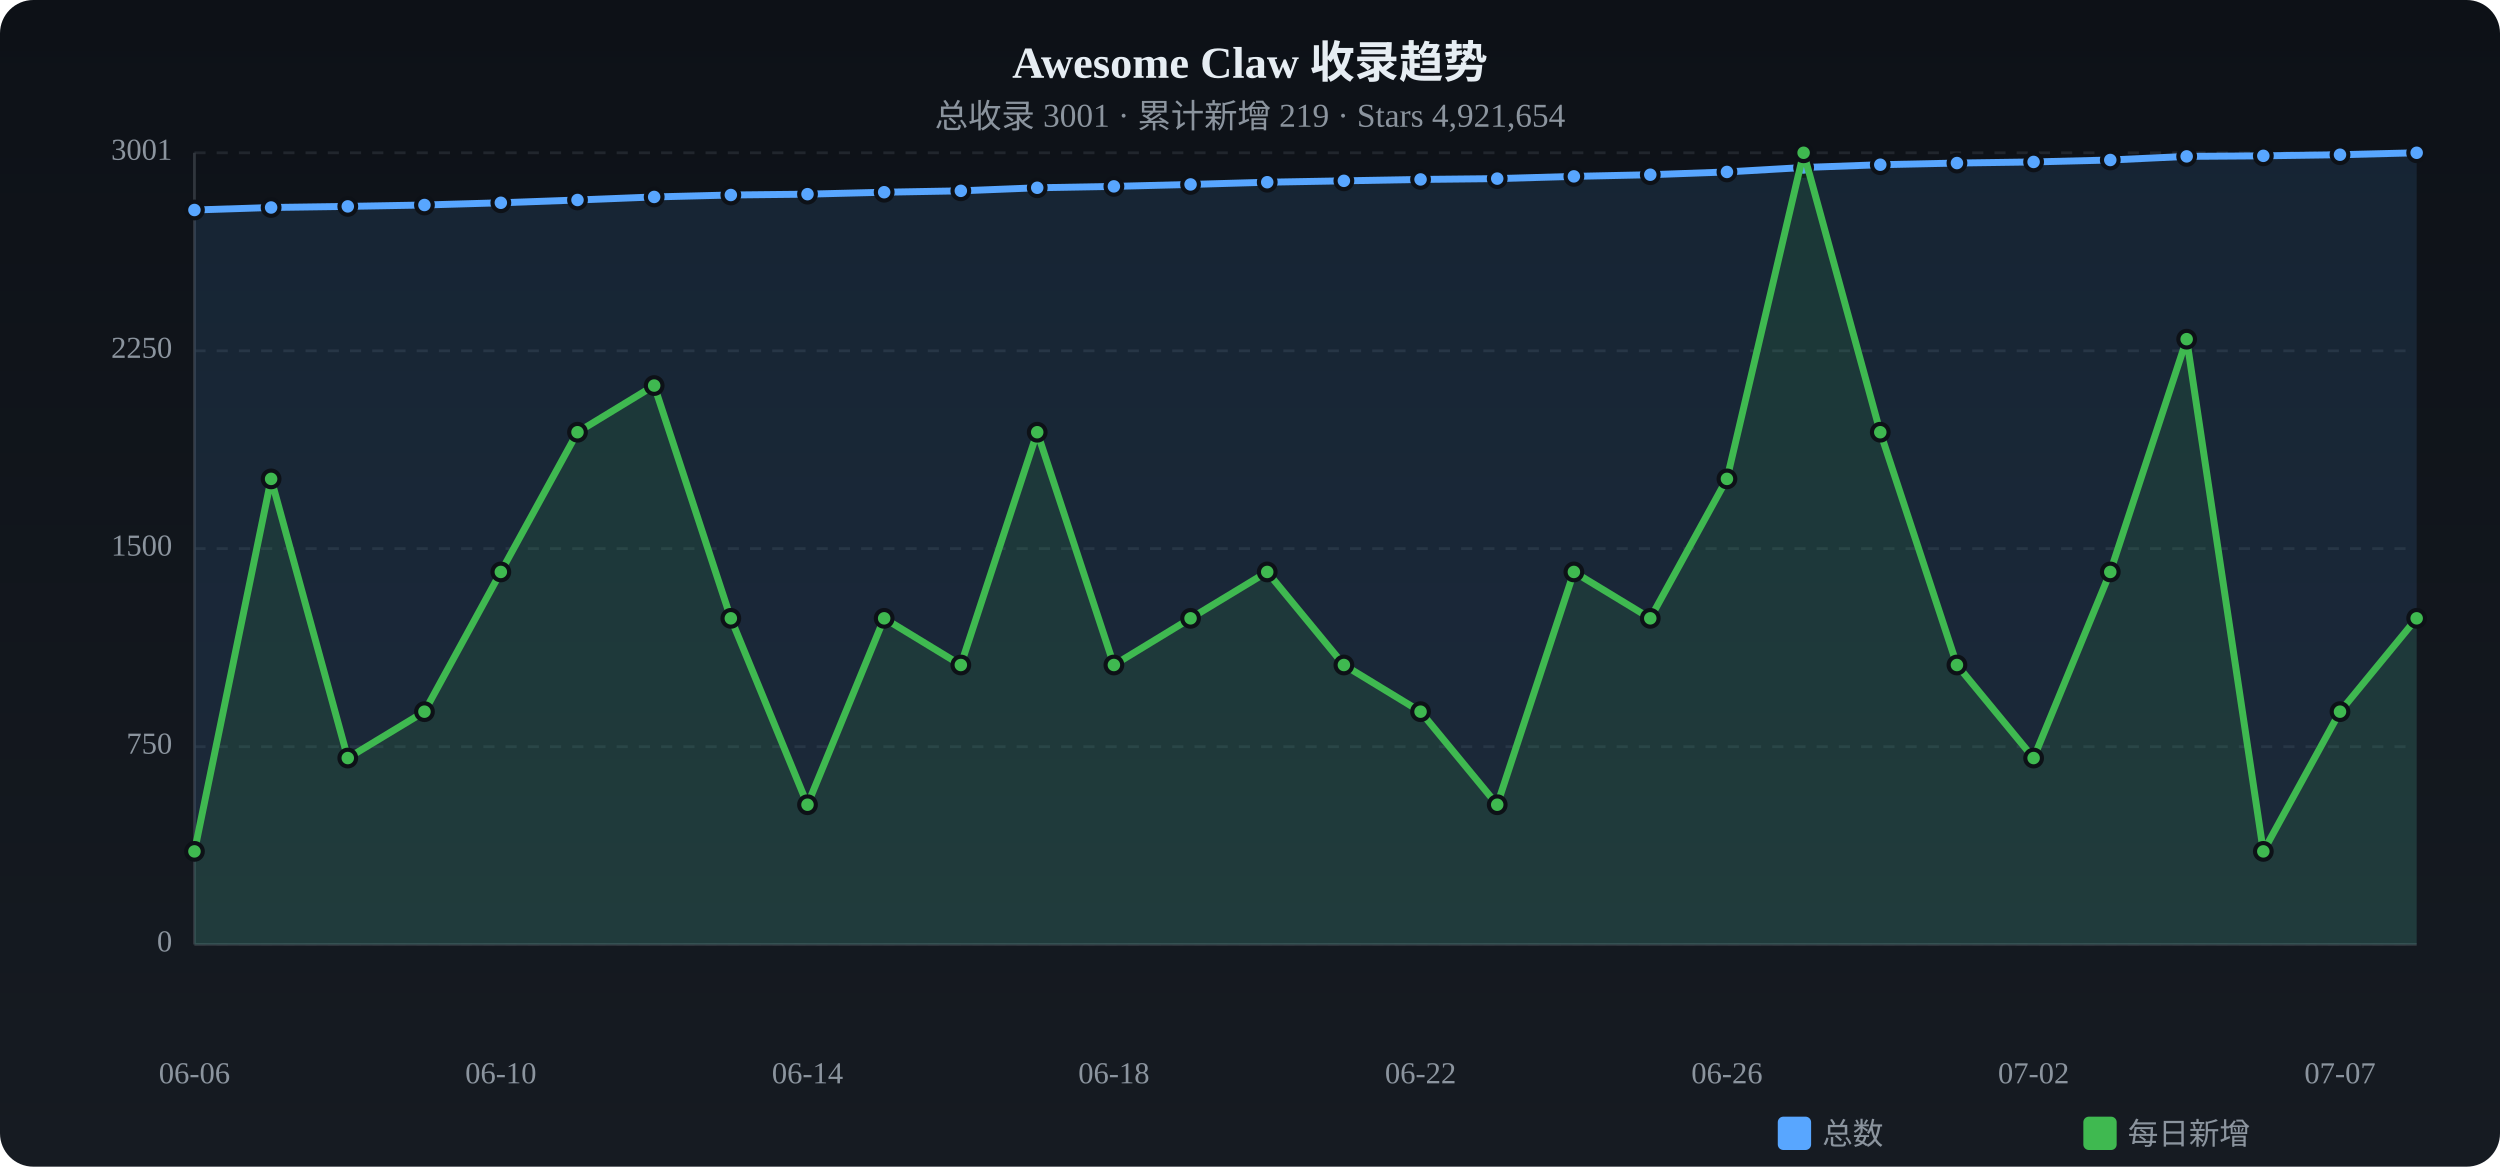
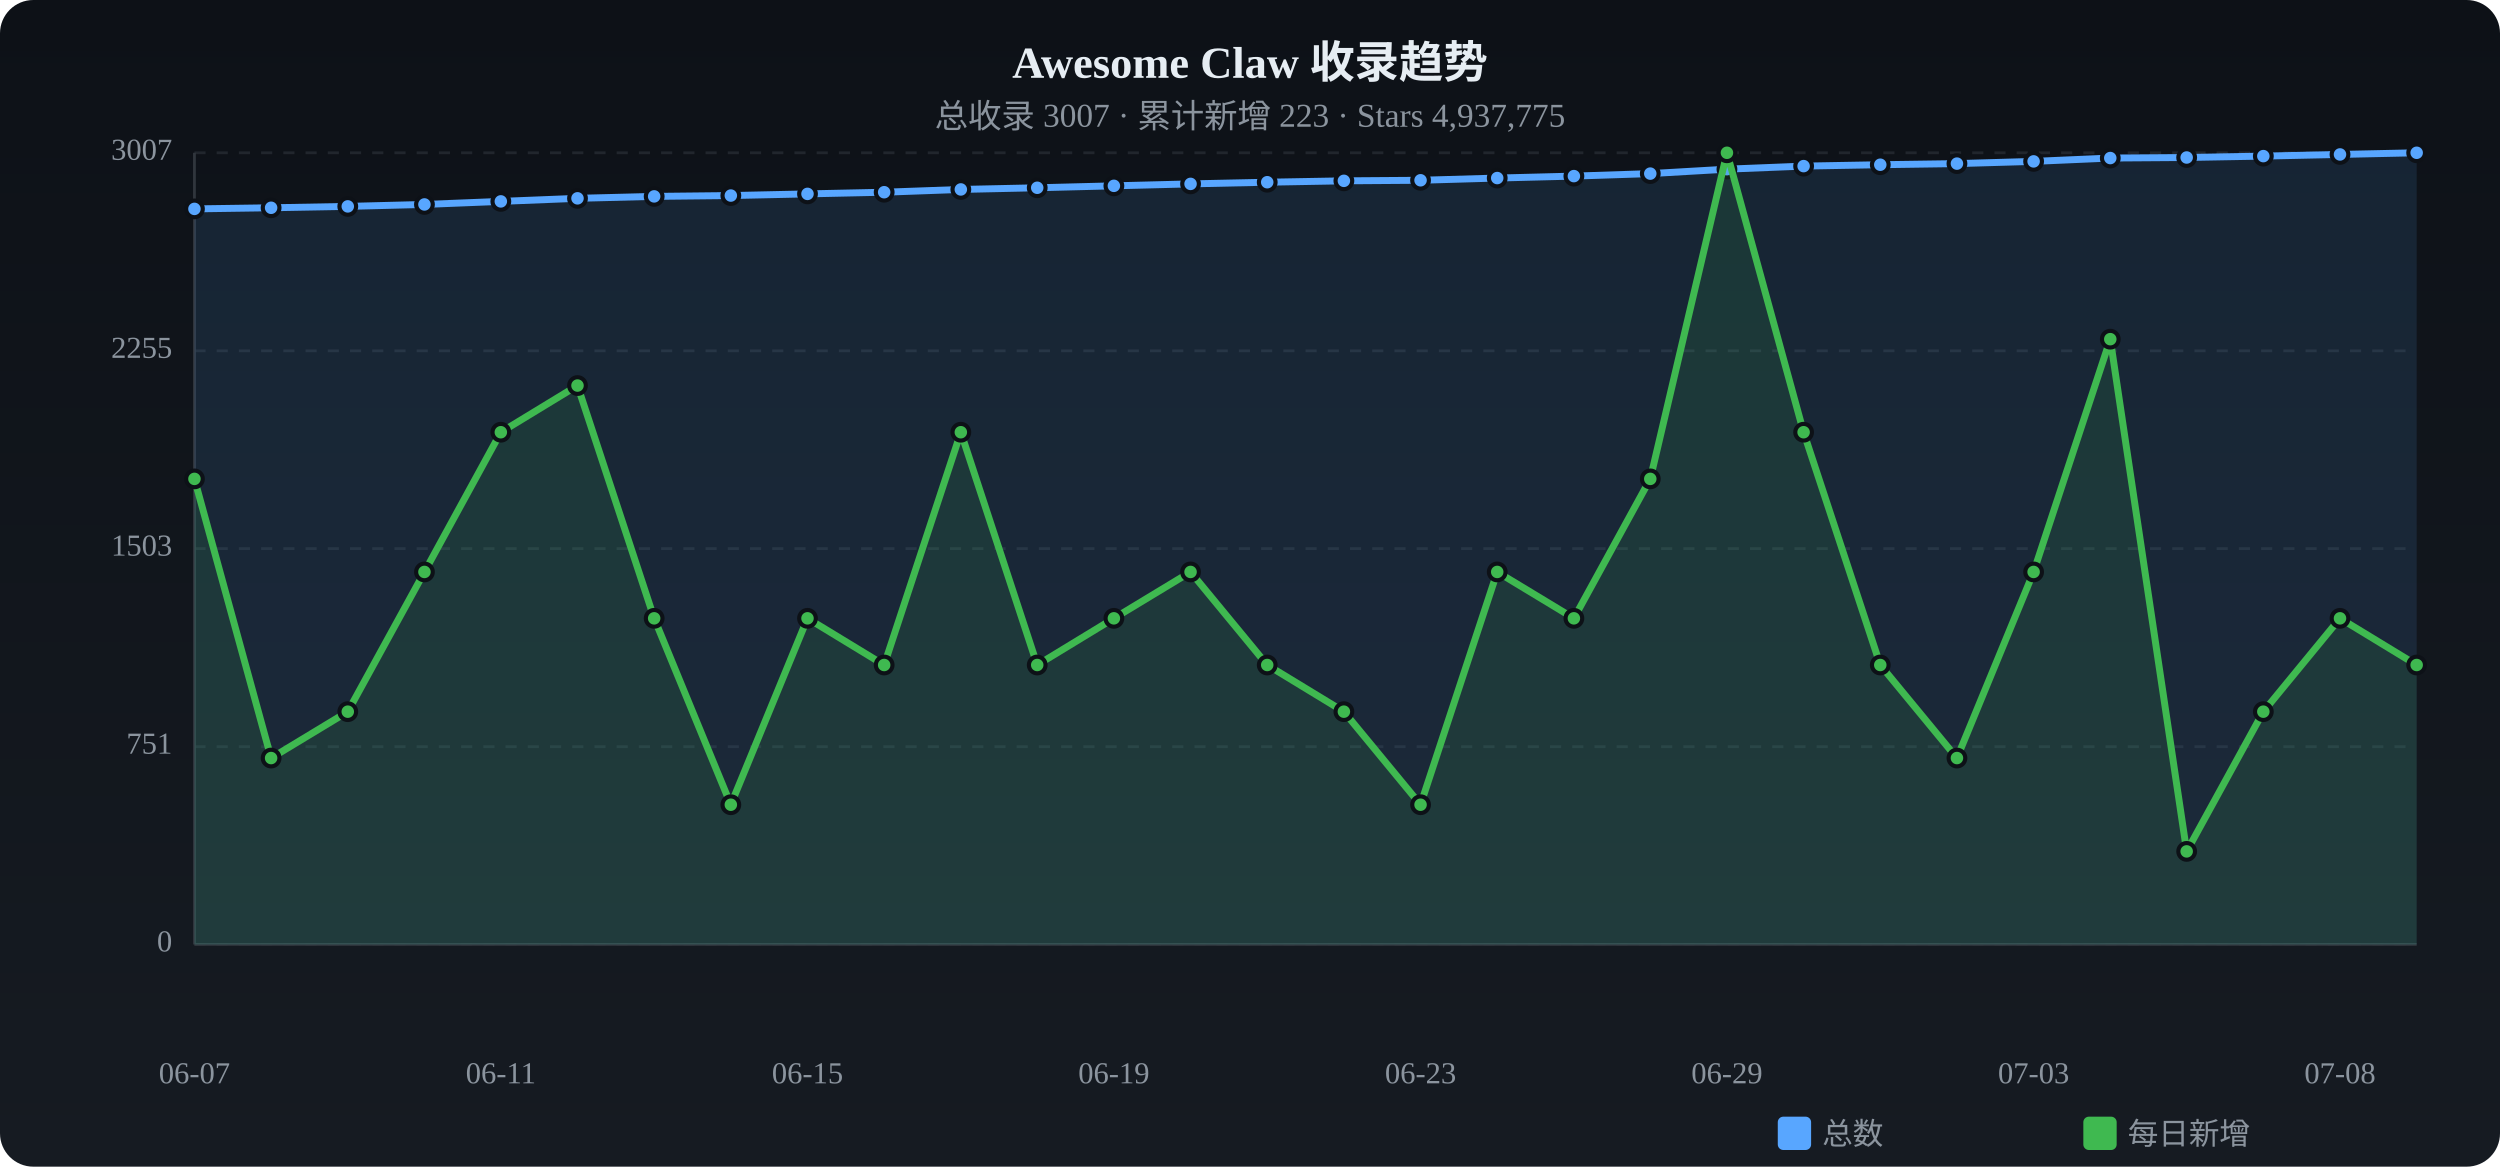
<svg xmlns="http://www.w3.org/2000/svg" viewBox="0 0 900 420" width="900" height="420">
  <defs>
    <linearGradient id="tbg" x1="0%" y1="0%" x2="0%" y2="100%">
      <stop offset="0%" stop-color="#0d1117" />
      <stop offset="100%" stop-color="#161b22" />
    </linearGradient>
  </defs>
  <rect width="900" height="420" rx="12" fill="url(#tbg)" />
  <text x="450.0" y="28" text-anchor="middle" fill="#e6edf3" font-size="16" font-weight="bold">Awesome Claw 收录趋势</text>
-   <text x="450.0" y="46" text-anchor="middle" fill="#8b949e" font-size="12">总收录 3001 · 累计新增 219 · Stars 4,921,654</text>
+   <text x="450.0" y="46" text-anchor="middle" fill="#8b949e" font-size="12">总收录 3007 · 累计新增 223 · Stars 4,937,775</text>
  <text x="62" y="340.0" text-anchor="end" fill="#8b949e" font-size="11" dominant-baseline="middle">0</text>
  <line x1="70" y1="340.0" x2="870" y2="340.0" stroke="#21262d" stroke-dasharray="4 4" />
-   <text x="62" y="268.8" text-anchor="end" fill="#8b949e" font-size="11" dominant-baseline="middle">750</text>
+   <text x="62" y="268.8" text-anchor="end" fill="#8b949e" font-size="11" dominant-baseline="middle">751</text>
  <line x1="70" y1="268.8" x2="870" y2="268.8" stroke="#21262d" stroke-dasharray="4 4" />
-   <text x="62" y="197.5" text-anchor="end" fill="#8b949e" font-size="11" dominant-baseline="middle">1500</text>
+   <text x="62" y="197.5" text-anchor="end" fill="#8b949e" font-size="11" dominant-baseline="middle">1503</text>
  <line x1="70" y1="197.5" x2="870" y2="197.5" stroke="#21262d" stroke-dasharray="4 4" />
-   <text x="62" y="126.3" text-anchor="end" fill="#8b949e" font-size="11" dominant-baseline="middle">2250</text>
+   <text x="62" y="126.3" text-anchor="end" fill="#8b949e" font-size="11" dominant-baseline="middle">2255</text>
  <line x1="70" y1="126.3" x2="870" y2="126.3" stroke="#21262d" stroke-dasharray="4 4" />
-   <text x="62" y="55.0" text-anchor="end" fill="#8b949e" font-size="11" dominant-baseline="middle">3001</text>
+   <text x="62" y="55.0" text-anchor="end" fill="#8b949e" font-size="11" dominant-baseline="middle">3007</text>
  <line x1="70" y1="55.0" x2="870" y2="55.0" stroke="#21262d" stroke-dasharray="4 4" />
  <line x1="70" y1="55" x2="70" y2="340" stroke="#30363d" />
  <line x1="70" y1="340" x2="870" y2="340" stroke="#30363d" />
-   <path d="M70.0,75.6 L97.6,74.7 L125.2,74.3 L152.8,73.8 L180.3,73.0 L207.9,72.0 L235.5,70.9 L263.1,70.2 L290.7,69.9 L318.3,69.2 L345.9,68.7 L373.4,67.6 L401.0,67.1 L428.6,66.4 L456.2,65.6 L483.8,65.1 L511.4,64.6 L539.0,64.3 L566.6,63.5 L594.1,62.9 L621.7,61.9 L649.3,60.3 L676.9,59.3 L704.5,58.7 L732.1,58.3 L759.7,57.6 L787.2,56.3 L814.8,56.1 L842.4,55.7 L870.0,55.0 L870.0,340 L70.0,340 Z" fill="#58a6ff" opacity="0.12" />
-   <polyline points="70.0,75.6 97.6,74.7 125.2,74.3 152.8,73.8 180.3,73.0 207.9,72.0 235.5,70.9 263.1,70.2 290.7,69.9 318.3,69.2 345.9,68.7 373.4,67.6 401.0,67.1 428.6,66.4 456.2,65.6 483.8,65.1 511.4,64.6 539.0,64.3 566.6,63.5 594.1,62.9 621.7,61.9 649.3,60.3 676.9,59.3 704.5,58.7 732.1,58.3 759.7,57.6 787.2,56.3 814.8,56.1 842.4,55.7 870.0,55.0" fill="none" stroke="#58a6ff" stroke-width="2.5" stroke-linecap="round" stroke-linejoin="round" />
-   <circle cx="70.0" cy="75.6" r="3" fill="#58a6ff" stroke="#0d1117" stroke-width="1.5" />
-   <circle cx="97.6" cy="74.7" r="3" fill="#58a6ff" stroke="#0d1117" stroke-width="1.5" />
+   <path d="M70.0,75.2 L97.6,74.8 L125.2,74.3 L152.8,73.6 L180.3,72.5 L207.9,71.4 L235.5,70.7 L263.1,70.4 L290.7,69.8 L318.3,69.2 L345.9,68.2 L373.4,67.6 L401.0,66.9 L428.6,66.2 L456.2,65.6 L483.8,65.1 L511.4,64.9 L539.0,64.1 L566.6,63.4 L594.1,62.5 L621.7,60.9 L649.3,59.8 L676.9,59.3 L704.5,58.9 L732.1,58.1 L759.7,56.9 L787.2,56.7 L814.8,56.2 L842.4,55.6 L870.0,55.0 L870.0,340 L70.0,340 Z" fill="#58a6ff" opacity="0.12" />
+   <polyline points="70.0,75.2 97.6,74.8 125.2,74.3 152.8,73.6 180.3,72.5 207.9,71.4 235.5,70.7 263.1,70.4 290.7,69.8 318.3,69.2 345.9,68.2 373.4,67.6 401.0,66.9 428.6,66.2 456.2,65.6 483.8,65.1 511.4,64.9 539.0,64.1 566.6,63.4 594.1,62.5 621.7,60.9 649.3,59.8 676.9,59.3 704.5,58.9 732.1,58.1 759.7,56.9 787.2,56.7 814.8,56.2 842.4,55.6 870.0,55.0" fill="none" stroke="#58a6ff" stroke-width="2.5" stroke-linecap="round" stroke-linejoin="round" />
+   <circle cx="70.0" cy="75.2" r="3" fill="#58a6ff" stroke="#0d1117" stroke-width="1.5" />
+   <circle cx="97.6" cy="74.8" r="3" fill="#58a6ff" stroke="#0d1117" stroke-width="1.5" />
  <circle cx="125.2" cy="74.3" r="3" fill="#58a6ff" stroke="#0d1117" stroke-width="1.5" />
-   <circle cx="152.8" cy="73.8" r="3" fill="#58a6ff" stroke="#0d1117" stroke-width="1.5" />
-   <circle cx="180.3" cy="73.0" r="3" fill="#58a6ff" stroke="#0d1117" stroke-width="1.5" />
-   <circle cx="207.9" cy="72.0" r="3" fill="#58a6ff" stroke="#0d1117" stroke-width="1.5" />
-   <circle cx="235.5" cy="70.9" r="3" fill="#58a6ff" stroke="#0d1117" stroke-width="1.5" />
-   <circle cx="263.1" cy="70.2" r="3" fill="#58a6ff" stroke="#0d1117" stroke-width="1.5" />
-   <circle cx="290.7" cy="69.9" r="3" fill="#58a6ff" stroke="#0d1117" stroke-width="1.5" />
+   <circle cx="152.8" cy="73.6" r="3" fill="#58a6ff" stroke="#0d1117" stroke-width="1.5" />
+   <circle cx="180.3" cy="72.5" r="3" fill="#58a6ff" stroke="#0d1117" stroke-width="1.5" />
+   <circle cx="207.9" cy="71.4" r="3" fill="#58a6ff" stroke="#0d1117" stroke-width="1.5" />
+   <circle cx="235.5" cy="70.7" r="3" fill="#58a6ff" stroke="#0d1117" stroke-width="1.5" />
+   <circle cx="263.1" cy="70.4" r="3" fill="#58a6ff" stroke="#0d1117" stroke-width="1.5" />
+   <circle cx="290.7" cy="69.8" r="3" fill="#58a6ff" stroke="#0d1117" stroke-width="1.5" />
  <circle cx="318.3" cy="69.2" r="3" fill="#58a6ff" stroke="#0d1117" stroke-width="1.5" />
-   <circle cx="345.9" cy="68.7" r="3" fill="#58a6ff" stroke="#0d1117" stroke-width="1.5" />
+   <circle cx="345.9" cy="68.2" r="3" fill="#58a6ff" stroke="#0d1117" stroke-width="1.5" />
  <circle cx="373.4" cy="67.6" r="3" fill="#58a6ff" stroke="#0d1117" stroke-width="1.5" />
-   <circle cx="401.0" cy="67.1" r="3" fill="#58a6ff" stroke="#0d1117" stroke-width="1.5" />
-   <circle cx="428.6" cy="66.4" r="3" fill="#58a6ff" stroke="#0d1117" stroke-width="1.5" />
+   <circle cx="401.0" cy="66.9" r="3" fill="#58a6ff" stroke="#0d1117" stroke-width="1.5" />
+   <circle cx="428.6" cy="66.2" r="3" fill="#58a6ff" stroke="#0d1117" stroke-width="1.5" />
  <circle cx="456.2" cy="65.6" r="3" fill="#58a6ff" stroke="#0d1117" stroke-width="1.5" />
  <circle cx="483.8" cy="65.1" r="3" fill="#58a6ff" stroke="#0d1117" stroke-width="1.5" />
-   <circle cx="511.4" cy="64.6" r="3" fill="#58a6ff" stroke="#0d1117" stroke-width="1.5" />
-   <circle cx="539.0" cy="64.3" r="3" fill="#58a6ff" stroke="#0d1117" stroke-width="1.5" />
-   <circle cx="566.6" cy="63.5" r="3" fill="#58a6ff" stroke="#0d1117" stroke-width="1.5" />
-   <circle cx="594.1" cy="62.9" r="3" fill="#58a6ff" stroke="#0d1117" stroke-width="1.5" />
-   <circle cx="621.7" cy="61.9" r="3" fill="#58a6ff" stroke="#0d1117" stroke-width="1.5" />
-   <circle cx="649.3" cy="60.3" r="3" fill="#58a6ff" stroke="#0d1117" stroke-width="1.5" />
+   <circle cx="511.4" cy="64.9" r="3" fill="#58a6ff" stroke="#0d1117" stroke-width="1.5" />
+   <circle cx="539.0" cy="64.1" r="3" fill="#58a6ff" stroke="#0d1117" stroke-width="1.5" />
+   <circle cx="566.6" cy="63.4" r="3" fill="#58a6ff" stroke="#0d1117" stroke-width="1.5" />
+   <circle cx="594.1" cy="62.5" r="3" fill="#58a6ff" stroke="#0d1117" stroke-width="1.5" />
+   <circle cx="621.7" cy="60.9" r="3" fill="#58a6ff" stroke="#0d1117" stroke-width="1.5" />
+   <circle cx="649.3" cy="59.8" r="3" fill="#58a6ff" stroke="#0d1117" stroke-width="1.5" />
  <circle cx="676.9" cy="59.3" r="3" fill="#58a6ff" stroke="#0d1117" stroke-width="1.5" />
-   <circle cx="704.5" cy="58.7" r="3" fill="#58a6ff" stroke="#0d1117" stroke-width="1.5" />
-   <circle cx="732.1" cy="58.3" r="3" fill="#58a6ff" stroke="#0d1117" stroke-width="1.5" />
-   <circle cx="759.7" cy="57.6" r="3" fill="#58a6ff" stroke="#0d1117" stroke-width="1.5" />
-   <circle cx="787.2" cy="56.3" r="3" fill="#58a6ff" stroke="#0d1117" stroke-width="1.5" />
-   <circle cx="814.8" cy="56.1" r="3" fill="#58a6ff" stroke="#0d1117" stroke-width="1.5" />
-   <circle cx="842.4" cy="55.7" r="3" fill="#58a6ff" stroke="#0d1117" stroke-width="1.5" />
+   <circle cx="704.5" cy="58.9" r="3" fill="#58a6ff" stroke="#0d1117" stroke-width="1.5" />
+   <circle cx="732.1" cy="58.1" r="3" fill="#58a6ff" stroke="#0d1117" stroke-width="1.5" />
+   <circle cx="759.7" cy="56.9" r="3" fill="#58a6ff" stroke="#0d1117" stroke-width="1.5" />
+   <circle cx="787.2" cy="56.7" r="3" fill="#58a6ff" stroke="#0d1117" stroke-width="1.5" />
+   <circle cx="814.8" cy="56.2" r="3" fill="#58a6ff" stroke="#0d1117" stroke-width="1.5" />
+   <circle cx="842.4" cy="55.6" r="3" fill="#58a6ff" stroke="#0d1117" stroke-width="1.5" />
  <circle cx="870.0" cy="55.0" r="3" fill="#58a6ff" stroke="#0d1117" stroke-width="1.5" />
-   <path d="M70.0,306.5 L97.6,172.4 L125.2,272.9 L152.8,256.2 L180.3,205.9 L207.9,155.6 L235.5,138.8 L263.1,222.6 L290.7,289.7 L318.3,222.6 L345.9,239.4 L373.4,155.6 L401.0,239.4 L428.6,222.6 L456.2,205.9 L483.8,239.4 L511.4,256.2 L539.0,289.7 L566.6,205.9 L594.1,222.6 L621.7,172.4 L649.3,55.0 L676.9,155.6 L704.5,239.4 L732.1,272.9 L759.7,205.9 L787.2,122.1 L814.8,306.5 L842.4,256.2 L870.0,222.6 L870.0,340 L70.0,340 Z" fill="#3fb950" opacity="0.12" />
-   <polyline points="70.0,306.5 97.6,172.4 125.2,272.9 152.8,256.2 180.3,205.9 207.9,155.6 235.5,138.8 263.1,222.6 290.7,289.7 318.3,222.6 345.9,239.4 373.4,155.6 401.0,239.4 428.6,222.6 456.2,205.9 483.8,239.4 511.4,256.2 539.0,289.7 566.6,205.9 594.1,222.6 621.7,172.4 649.3,55.0 676.9,155.6 704.5,239.4 732.1,272.9 759.7,205.9 787.2,122.1 814.8,306.5 842.4,256.2 870.0,222.6" fill="none" stroke="#3fb950" stroke-width="2.5" stroke-linecap="round" stroke-linejoin="round" />
-   <circle cx="70.0" cy="306.5" r="3" fill="#3fb950" stroke="#0d1117" stroke-width="1.5" />
-   <circle cx="97.6" cy="172.4" r="3" fill="#3fb950" stroke="#0d1117" stroke-width="1.5" />
-   <circle cx="125.2" cy="272.9" r="3" fill="#3fb950" stroke="#0d1117" stroke-width="1.5" />
-   <circle cx="152.8" cy="256.2" r="3" fill="#3fb950" stroke="#0d1117" stroke-width="1.5" />
-   <circle cx="180.3" cy="205.9" r="3" fill="#3fb950" stroke="#0d1117" stroke-width="1.5" />
-   <circle cx="207.9" cy="155.6" r="3" fill="#3fb950" stroke="#0d1117" stroke-width="1.5" />
-   <circle cx="235.5" cy="138.8" r="3" fill="#3fb950" stroke="#0d1117" stroke-width="1.5" />
-   <circle cx="263.1" cy="222.6" r="3" fill="#3fb950" stroke="#0d1117" stroke-width="1.5" />
-   <circle cx="290.7" cy="289.7" r="3" fill="#3fb950" stroke="#0d1117" stroke-width="1.5" />
-   <circle cx="318.3" cy="222.6" r="3" fill="#3fb950" stroke="#0d1117" stroke-width="1.5" />
-   <circle cx="345.9" cy="239.4" r="3" fill="#3fb950" stroke="#0d1117" stroke-width="1.5" />
-   <circle cx="373.4" cy="155.6" r="3" fill="#3fb950" stroke="#0d1117" stroke-width="1.5" />
-   <circle cx="401.0" cy="239.4" r="3" fill="#3fb950" stroke="#0d1117" stroke-width="1.5" />
-   <circle cx="428.6" cy="222.6" r="3" fill="#3fb950" stroke="#0d1117" stroke-width="1.5" />
-   <circle cx="456.2" cy="205.9" r="3" fill="#3fb950" stroke="#0d1117" stroke-width="1.5" />
-   <circle cx="483.8" cy="239.4" r="3" fill="#3fb950" stroke="#0d1117" stroke-width="1.5" />
-   <circle cx="511.4" cy="256.2" r="3" fill="#3fb950" stroke="#0d1117" stroke-width="1.5" />
-   <circle cx="539.0" cy="289.7" r="3" fill="#3fb950" stroke="#0d1117" stroke-width="1.5" />
-   <circle cx="566.6" cy="205.9" r="3" fill="#3fb950" stroke="#0d1117" stroke-width="1.5" />
-   <circle cx="594.1" cy="222.6" r="3" fill="#3fb950" stroke="#0d1117" stroke-width="1.5" />
-   <circle cx="621.7" cy="172.4" r="3" fill="#3fb950" stroke="#0d1117" stroke-width="1.5" />
-   <circle cx="649.3" cy="55.0" r="3" fill="#3fb950" stroke="#0d1117" stroke-width="1.5" />
-   <circle cx="676.9" cy="155.6" r="3" fill="#3fb950" stroke="#0d1117" stroke-width="1.5" />
-   <circle cx="704.5" cy="239.4" r="3" fill="#3fb950" stroke="#0d1117" stroke-width="1.5" />
-   <circle cx="732.1" cy="272.9" r="3" fill="#3fb950" stroke="#0d1117" stroke-width="1.5" />
-   <circle cx="759.7" cy="205.9" r="3" fill="#3fb950" stroke="#0d1117" stroke-width="1.5" />
-   <circle cx="787.2" cy="122.1" r="3" fill="#3fb950" stroke="#0d1117" stroke-width="1.5" />
-   <circle cx="814.8" cy="306.5" r="3" fill="#3fb950" stroke="#0d1117" stroke-width="1.5" />
-   <circle cx="842.4" cy="256.2" r="3" fill="#3fb950" stroke="#0d1117" stroke-width="1.5" />
-   <circle cx="870.0" cy="222.6" r="3" fill="#3fb950" stroke="#0d1117" stroke-width="1.5" />
-   <text x="70.0" y="390" text-anchor="middle" fill="#8b949e" font-size="11">06-06</text>
-   <text x="180.3" y="390" text-anchor="middle" fill="#8b949e" font-size="11">06-10</text>
-   <text x="290.7" y="390" text-anchor="middle" fill="#8b949e" font-size="11">06-14</text>
-   <text x="401.0" y="390" text-anchor="middle" fill="#8b949e" font-size="11">06-18</text>
-   <text x="511.4" y="390" text-anchor="middle" fill="#8b949e" font-size="11">06-22</text>
-   <text x="621.7" y="390" text-anchor="middle" fill="#8b949e" font-size="11">06-26</text>
-   <text x="732.1" y="390" text-anchor="middle" fill="#8b949e" font-size="11">07-02</text>
-   <text x="842.4" y="390" text-anchor="middle" fill="#8b949e" font-size="11">07-07</text>
+   <path d="M70.0,172.4 L97.6,272.9 L125.2,256.2 L152.8,205.9 L180.3,155.6 L207.9,138.8 L235.5,222.6 L263.1,289.7 L290.7,222.6 L318.3,239.4 L345.9,155.6 L373.4,239.4 L401.0,222.6 L428.6,205.9 L456.2,239.4 L483.8,256.2 L511.4,289.7 L539.0,205.9 L566.6,222.6 L594.1,172.4 L621.7,55.0 L649.3,155.6 L676.9,239.4 L704.5,272.9 L732.1,205.9 L759.7,122.1 L787.2,306.5 L814.8,256.2 L842.4,222.6 L870.0,239.4 L870.0,340 L70.0,340 Z" fill="#3fb950" opacity="0.12" />
+   <polyline points="70.0,172.4 97.6,272.9 125.2,256.2 152.8,205.9 180.3,155.6 207.9,138.8 235.5,222.6 263.1,289.7 290.7,222.6 318.3,239.4 345.9,155.6 373.4,239.4 401.0,222.6 428.6,205.9 456.2,239.4 483.8,256.2 511.4,289.7 539.0,205.9 566.6,222.6 594.1,172.4 621.7,55.0 649.3,155.6 676.9,239.4 704.5,272.9 732.1,205.9 759.7,122.1 787.2,306.5 814.8,256.2 842.4,222.6 870.0,239.4" fill="none" stroke="#3fb950" stroke-width="2.5" stroke-linecap="round" stroke-linejoin="round" />
+   <circle cx="70.0" cy="172.4" r="3" fill="#3fb950" stroke="#0d1117" stroke-width="1.5" />
+   <circle cx="97.6" cy="272.9" r="3" fill="#3fb950" stroke="#0d1117" stroke-width="1.5" />
+   <circle cx="125.2" cy="256.2" r="3" fill="#3fb950" stroke="#0d1117" stroke-width="1.5" />
+   <circle cx="152.8" cy="205.9" r="3" fill="#3fb950" stroke="#0d1117" stroke-width="1.5" />
+   <circle cx="180.3" cy="155.6" r="3" fill="#3fb950" stroke="#0d1117" stroke-width="1.5" />
+   <circle cx="207.9" cy="138.8" r="3" fill="#3fb950" stroke="#0d1117" stroke-width="1.5" />
+   <circle cx="235.5" cy="222.6" r="3" fill="#3fb950" stroke="#0d1117" stroke-width="1.5" />
+   <circle cx="263.1" cy="289.7" r="3" fill="#3fb950" stroke="#0d1117" stroke-width="1.5" />
+   <circle cx="290.7" cy="222.6" r="3" fill="#3fb950" stroke="#0d1117" stroke-width="1.5" />
+   <circle cx="318.3" cy="239.4" r="3" fill="#3fb950" stroke="#0d1117" stroke-width="1.5" />
+   <circle cx="345.9" cy="155.6" r="3" fill="#3fb950" stroke="#0d1117" stroke-width="1.5" />
+   <circle cx="373.4" cy="239.4" r="3" fill="#3fb950" stroke="#0d1117" stroke-width="1.5" />
+   <circle cx="401.0" cy="222.6" r="3" fill="#3fb950" stroke="#0d1117" stroke-width="1.5" />
+   <circle cx="428.6" cy="205.9" r="3" fill="#3fb950" stroke="#0d1117" stroke-width="1.5" />
+   <circle cx="456.2" cy="239.4" r="3" fill="#3fb950" stroke="#0d1117" stroke-width="1.5" />
+   <circle cx="483.8" cy="256.2" r="3" fill="#3fb950" stroke="#0d1117" stroke-width="1.5" />
+   <circle cx="511.4" cy="289.7" r="3" fill="#3fb950" stroke="#0d1117" stroke-width="1.5" />
+   <circle cx="539.0" cy="205.9" r="3" fill="#3fb950" stroke="#0d1117" stroke-width="1.5" />
+   <circle cx="566.6" cy="222.6" r="3" fill="#3fb950" stroke="#0d1117" stroke-width="1.5" />
+   <circle cx="594.1" cy="172.4" r="3" fill="#3fb950" stroke="#0d1117" stroke-width="1.5" />
+   <circle cx="621.7" cy="55.0" r="3" fill="#3fb950" stroke="#0d1117" stroke-width="1.5" />
+   <circle cx="649.3" cy="155.6" r="3" fill="#3fb950" stroke="#0d1117" stroke-width="1.5" />
+   <circle cx="676.9" cy="239.4" r="3" fill="#3fb950" stroke="#0d1117" stroke-width="1.5" />
+   <circle cx="704.5" cy="272.9" r="3" fill="#3fb950" stroke="#0d1117" stroke-width="1.5" />
+   <circle cx="732.1" cy="205.9" r="3" fill="#3fb950" stroke="#0d1117" stroke-width="1.5" />
+   <circle cx="759.7" cy="122.1" r="3" fill="#3fb950" stroke="#0d1117" stroke-width="1.5" />
+   <circle cx="787.2" cy="306.5" r="3" fill="#3fb950" stroke="#0d1117" stroke-width="1.5" />
+   <circle cx="814.8" cy="256.2" r="3" fill="#3fb950" stroke="#0d1117" stroke-width="1.5" />
+   <circle cx="842.4" cy="222.6" r="3" fill="#3fb950" stroke="#0d1117" stroke-width="1.5" />
+   <circle cx="870.0" cy="239.4" r="3" fill="#3fb950" stroke="#0d1117" stroke-width="1.5" />
+   <text x="70.0" y="390" text-anchor="middle" fill="#8b949e" font-size="11">06-07</text>
+   <text x="180.3" y="390" text-anchor="middle" fill="#8b949e" font-size="11">06-11</text>
+   <text x="290.7" y="390" text-anchor="middle" fill="#8b949e" font-size="11">06-15</text>
+   <text x="401.0" y="390" text-anchor="middle" fill="#8b949e" font-size="11">06-19</text>
+   <text x="511.4" y="390" text-anchor="middle" fill="#8b949e" font-size="11">06-23</text>
+   <text x="621.7" y="390" text-anchor="middle" fill="#8b949e" font-size="11">06-29</text>
+   <text x="732.1" y="390" text-anchor="middle" fill="#8b949e" font-size="11">07-03</text>
+   <text x="842.4" y="390" text-anchor="middle" fill="#8b949e" font-size="11">07-08</text>
  <rect x="640" y="402" width="12" height="12" rx="2" fill="#58a6ff" />
  <text x="656" y="412" fill="#8b949e" font-size="11">总数</text>
  <rect x="750" y="402" width="12" height="12" rx="2" fill="#3fb950" />
  <text x="766" y="412" fill="#8b949e" font-size="11">每日新增</text>
</svg>
